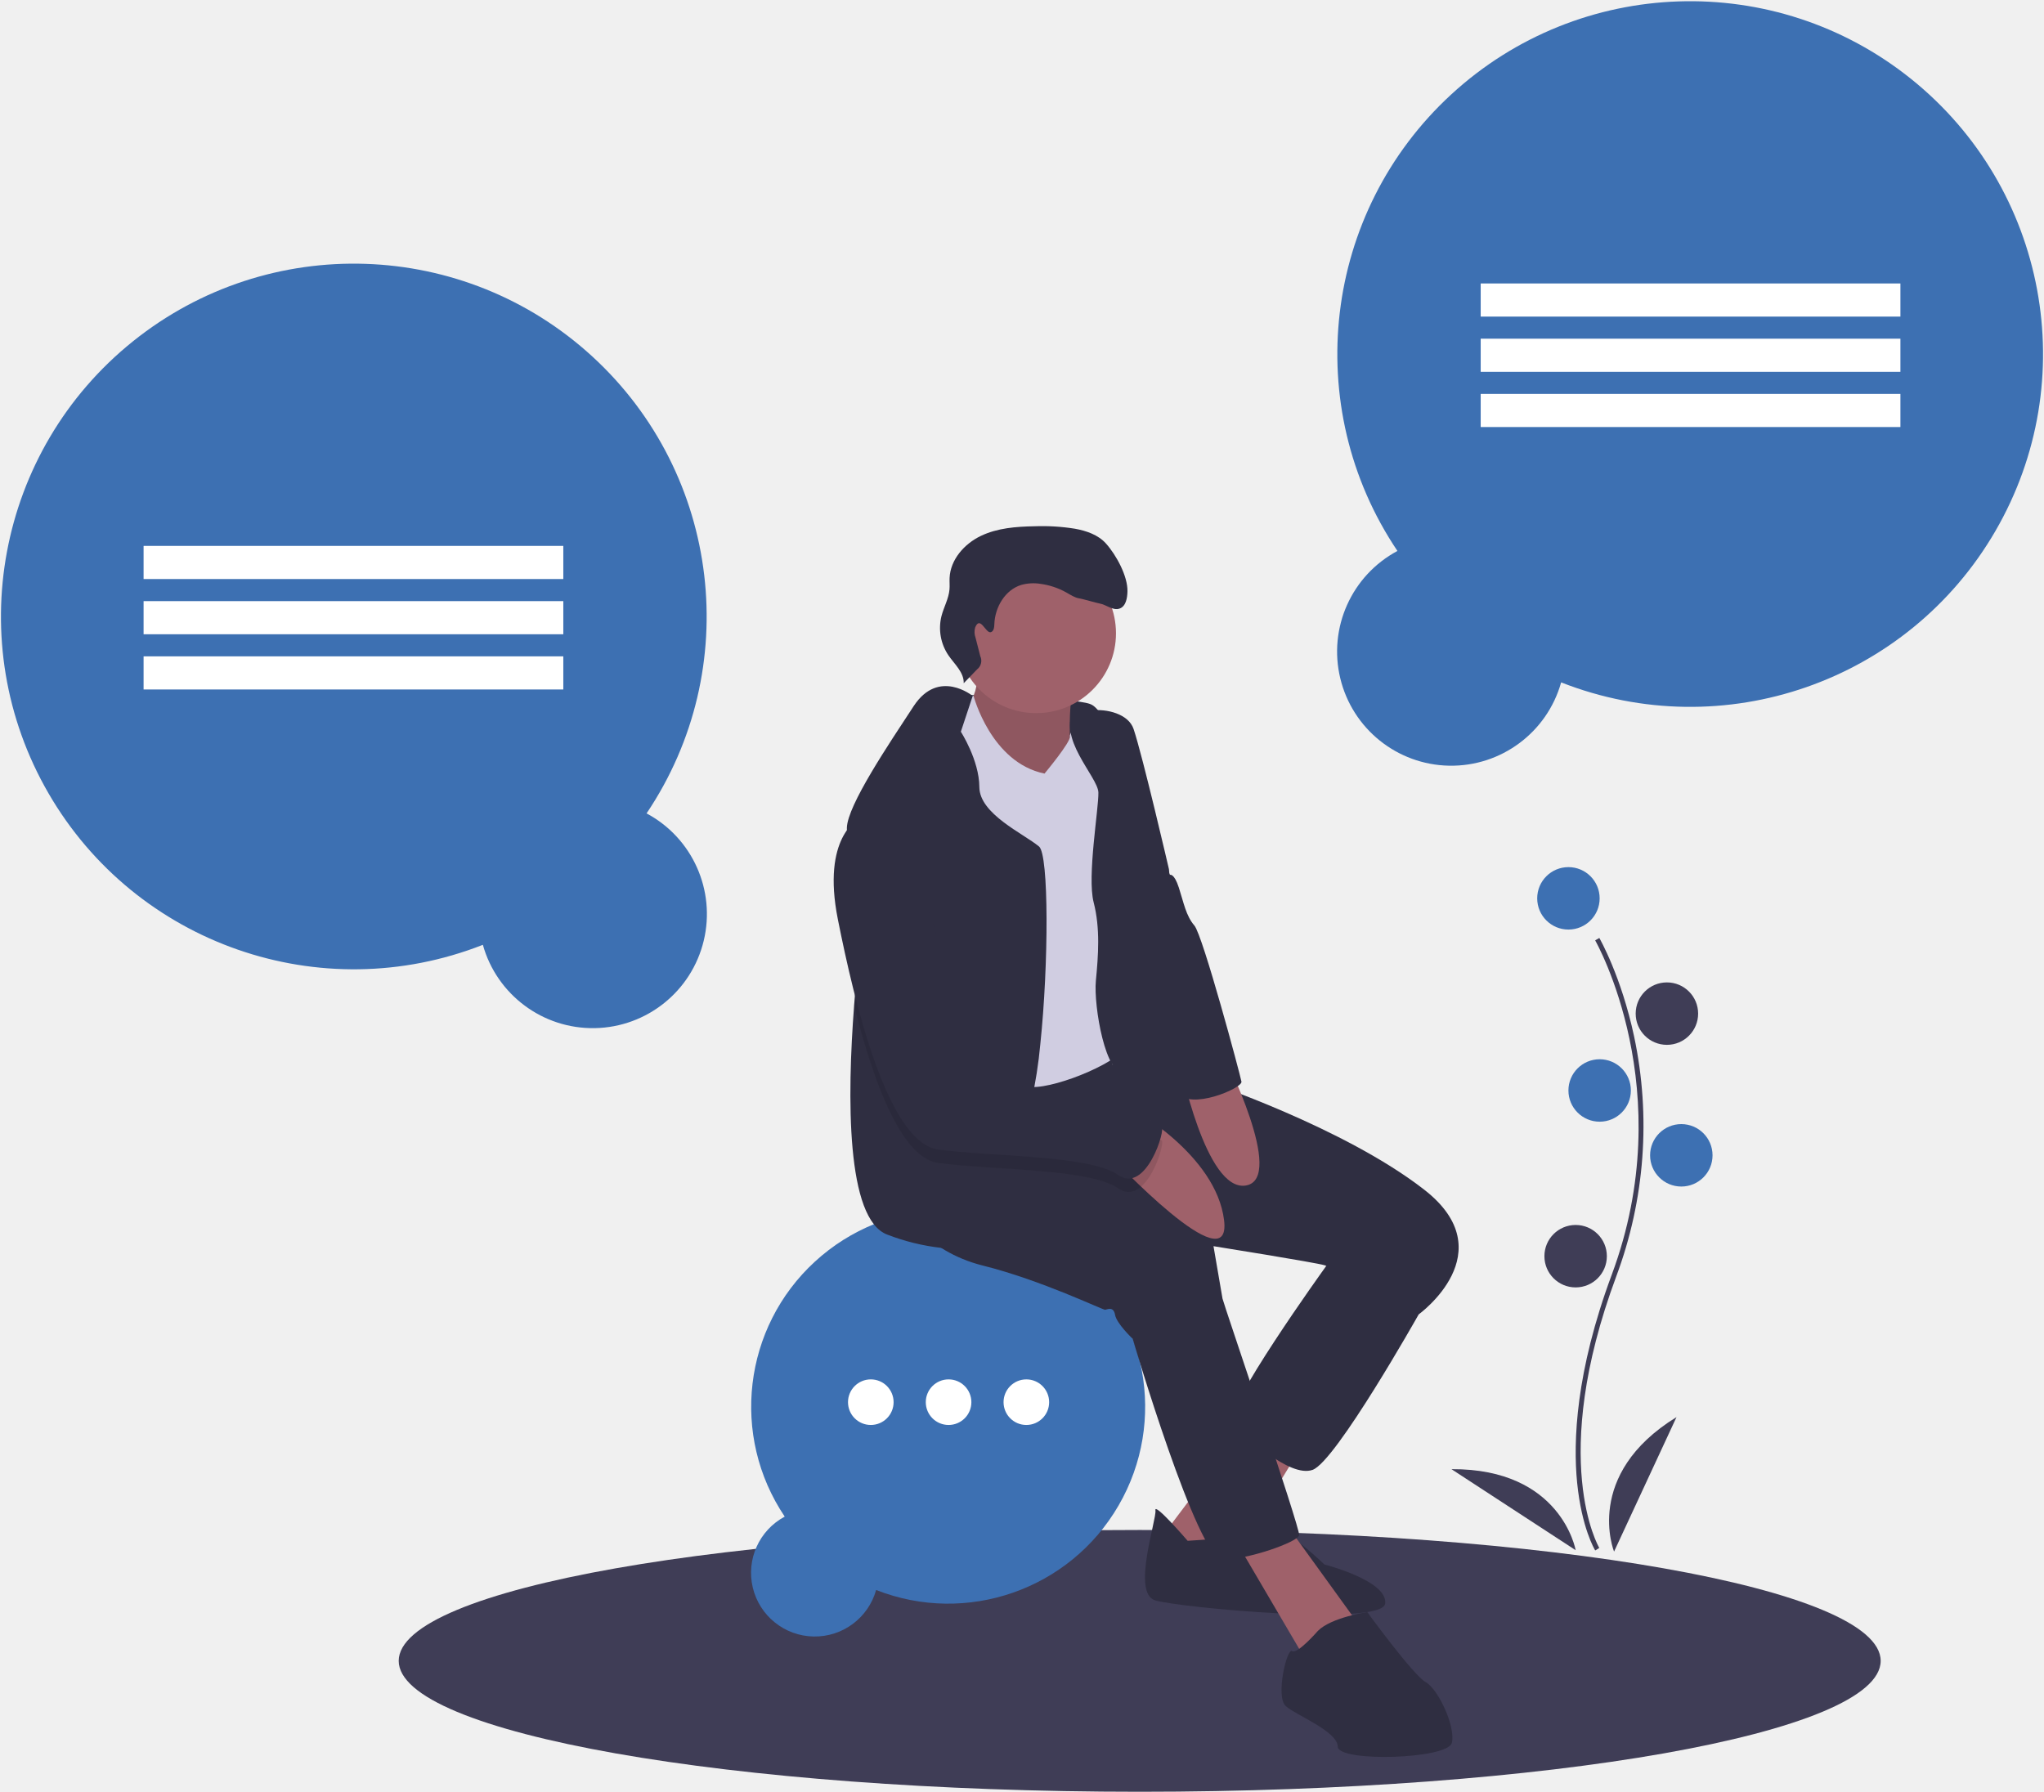
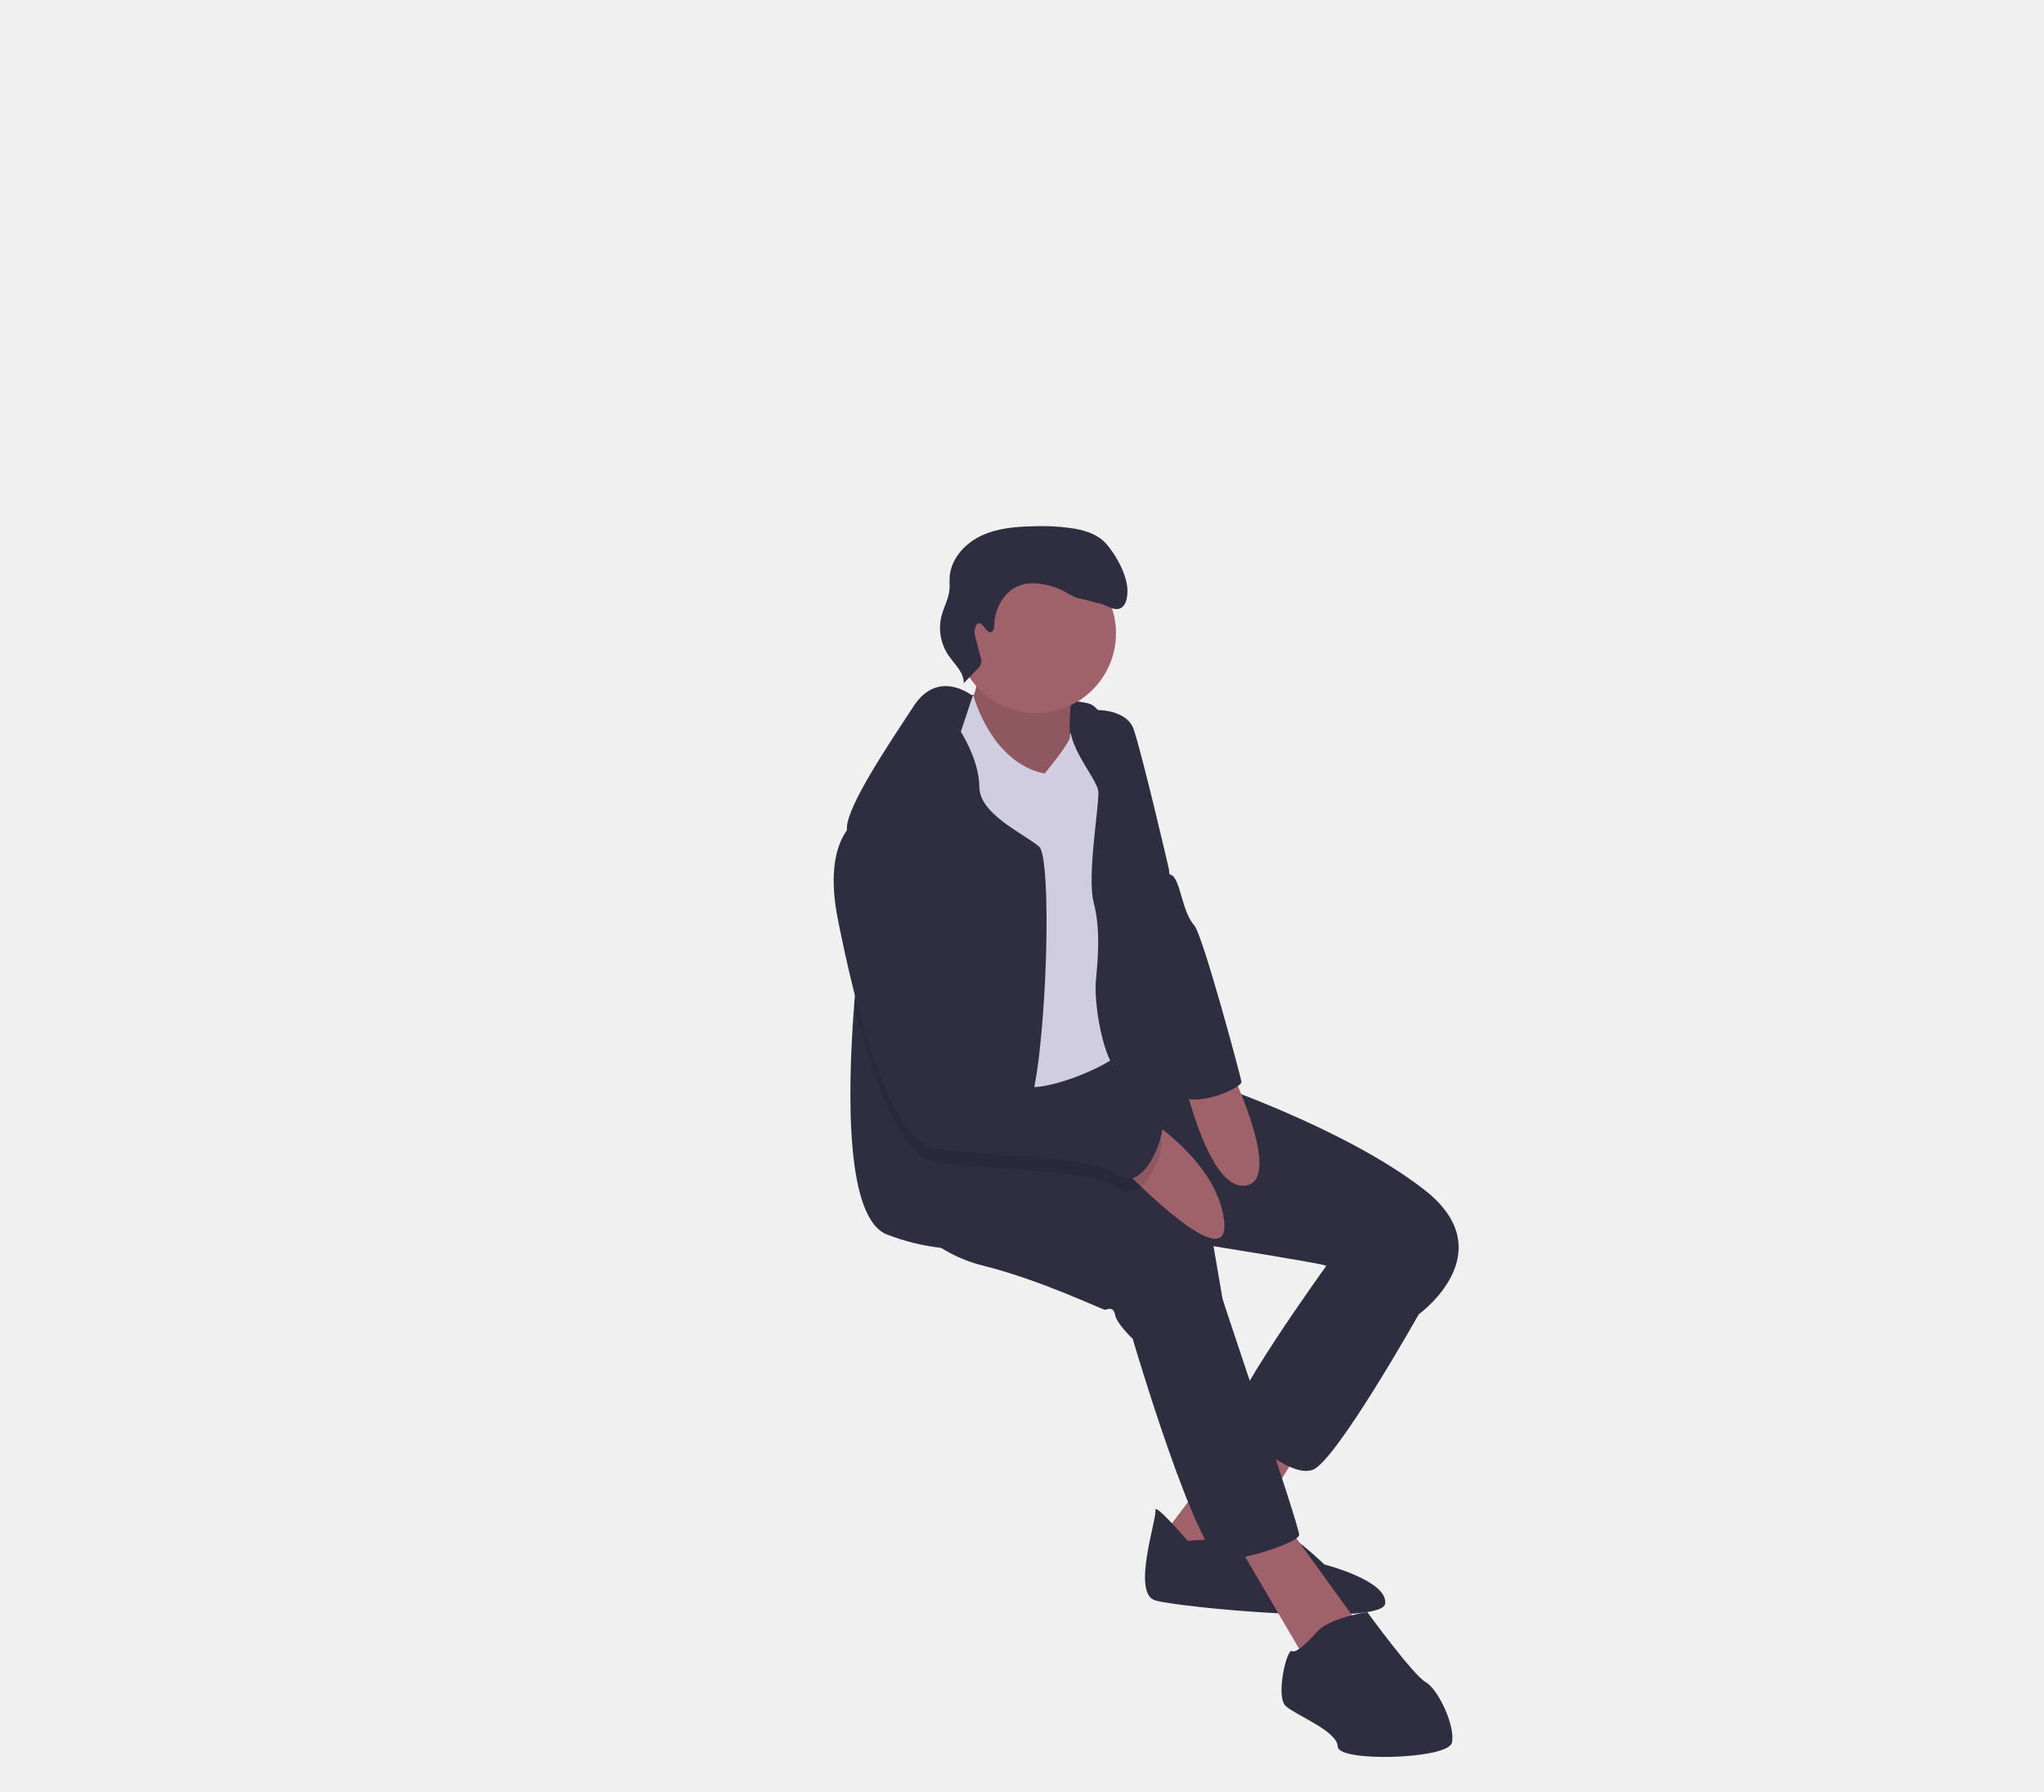
<svg xmlns="http://www.w3.org/2000/svg" id="bafbdcdd-db4a-4743-9ceb-46364dc67d6e" data-name="Layer 1" width="851" height="746.054" viewBox="0 0 851 746.054">
-   <ellipse cx="474.5" cy="691.554" rx="308.5" ry="54.5" fill="#3f3d56" />
-   <path d="M443.693,415.653A146.9,146.9,0,1,0,375.535,470.378a47.518,47.518,0,1,0,68.159-54.725Z" transform="translate(-174.5 -76.9729)" fill="#3d70b2" />
-   <rect x="59.782" y="227.304" width="174.746" height="13.796" fill="#fff" />
-   <rect x="59.782" y="250.297" width="174.746" height="13.796" fill="#fff" />
-   <rect x="59.782" y="273.29" width="174.746" height="13.796" fill="#fff" />
-   <path d="M756.307,306.379a146.9,146.9,0,1,1,68.159,54.725,47.518,47.518,0,1,1-68.159-54.725Z" transform="translate(-174.5 -76.9729)" fill="#3d70b2" />
-   <rect x="790.973" y="195.003" width="174.746" height="13.796" transform="translate(1582.191 326.829) rotate(-180)" fill="#fff" />
-   <rect x="790.973" y="217.996" width="174.746" height="13.796" transform="translate(1582.191 372.8147) rotate(-180)" fill="#fff" />
-   <rect x="790.973" y="240.989" width="174.746" height="13.796" transform="translate(1582.191 418.8005) rotate(-180)" fill="#fff" />
-   <path d="M501.213,708.464a82.013,82.013,0,1,1,38.052,30.553,26.529,26.529,0,1,1-38.052-30.553Z" transform="translate(-174.5 -76.9729)" fill="#3d70b2" />
-   <circle cx="362.551" cy="583.84" r="9.491" fill="#fff" />
-   <circle cx="394.932" cy="583.84" r="9.491" fill="#fff" />
-   <circle cx="427.312" cy="583.84" r="9.491" fill="#fff" />
  <path d="M578.936,366.381s42.346,1.151,49.34,3.696,10.121,20.74,10.121,20.74l-32.879,10.334-24.592-1.393-18.508,1.308L572.753,374Z" transform="translate(-174.5 -76.9729)" fill="#2f2e41" />
  <path d="M580.763,352.486s2.786,10.761-3.397,18.38S603.947,405.635,603.947,405.635l17.285-2.971s-3.81-33.064,1.308-41.437S580.763,352.486,580.763,352.486Z" transform="translate(-174.5 -76.9729)" fill="#9f616a" />
  <path d="M580.763,352.486s2.786,10.761-3.397,18.38S603.947,405.635,603.947,405.635l17.285-2.971s-3.81-33.064,1.308-41.437S580.763,352.486,580.763,352.486Z" transform="translate(-174.5 -76.9729)" opacity="0.1" />
  <polygon points="521.22 590.132 483.081 640.709 509.109 655.905 544.931 597.296 521.22 590.132" fill="#9f616a" />
  <path d="M668.968,718.535s-14.044-16.319-13.419-12.68-9.993,34.5-.114,37.485,94.601,10.903,95.766,1.336S725.927,728.414,725.927,728.414s-15.708-15.096-19.19-13.561S668.968,718.535,668.968,718.535Z" transform="translate(-174.5 -76.9729)" fill="#2f2e41" />
  <polygon points="512.663 638.435 543.126 690.333 566.125 677.014 535.407 634.525 512.663 638.435" fill="#9f616a" />
  <path d="M735.252,591.936l-9.041,12.793s-43.1,59.859-38.522,64.692,23.64,23.099,33.334,19.56S765.16,624.261,765.16,624.261l-8.984-35.921Z" transform="translate(-174.5 -76.9729)" fill="#2f2e41" />
  <path d="M549.59,579.826s9.652,18.01,34.116,24.108,50.023,18.565,50.932,18.408,3.483-1.535,4.108,2.104,7.335,9.979,7.335,9.979,27.023,91.829,37.343,91.928,31.529-7.292,31.969-10.178-31.6-96.662-31.913-98.481L679.728,595.86s42.375,6.766,46.327,7.96S765.16,624.261,765.16,624.261s35.836-25.829,2.317-51.913-91.132-45.218-91.132-45.218l-20.669-5.814-18.013-1.075-2.652-10.171-42.662,2.461-44.521,18.892Z" transform="translate(-174.5 -76.9729)" fill="#2f2e41" />
  <circle cx="431.395" cy="263.7" r="33.232" fill="#9f616a" />
  <path d="M575.83,367.383l3.997-.687s7.219,27.795,29.551,32.386c0,0,11.019-13.2,10.549-15.428s8.727-14.111,13.617-7.458-1.194,123.841,2.914,125.945,12.921,4.336,5.828,12.111-35.267,18.238-41.508,14.627-18.991-34.201-24.507-44.493-14.343-45.303-14.343-45.303-11.273-38.338-4.336-47.023S575.83,367.383,575.83,367.383Z" transform="translate(-174.5 -76.9729)" fill="#d0cde1" />
  <path d="M607.635,511.654a189.572,189.572,0,0,1-3.807,24.268c-1.63,6.508-3.527,10.437-5.693,10.27-5.526-.413-8.037,7.691-9.332,17.035-1.384,9.913-1.384,21.221-2.143,25.217-1.005,5.28-7.434,9.31-20.283,8.127a90.659,90.659,0,0,1-22.348-5.481c-17.347-6.307-16.834-57.455-13.931-95.409,1.775-23.263,4.443-41.582,4.443-41.582s-5.269-15.717-6.954-26.49a35.211,35.211,0,0,1-.502-5.95c.257-9.41,17.436-34.839,27.818-50.679,10.393-15.84,24.57-4.22,24.57-4.22l-4.934,14.891s7.647,11.799,7.702,23.029,18.307,19.334,24.86,24.77C611.218,432.866,611.117,478.466,607.635,511.654Z" transform="translate(-174.5 -76.9729)" fill="#2f2e41" />
  <path d="M622.064,372.081s1.198,1.416,6.681.725c6.576-.828,15.618,1.447,17.719,7.726,3.852,11.514,14.713,58.352,14.713,58.352s4.521,53.548,6.553,65.375,1.024,22.303,3.028,28.515-19.787-11.585-27.819-9.268-13.192-27.705-12.182-38.181,1.862-21.863-.924-32.623,2.153-39.24,1.969-45.765S614.092,383.967,622.064,372.081Z" transform="translate(-174.5 -76.9729)" fill="#2f2e41" />
  <path d="M645.578,538.507s35.186,19.196,38.553,46.518S637.069,558.57,637.069,558.57Z" transform="translate(-174.5 -76.9729)" fill="#9f616a" />
  <path d="M665.664,519.132s10.782,54.345,27.577,51.458-9.382-54.585-9.382-54.585Z" transform="translate(-174.5 -76.9729)" fill="#9f616a" />
  <path d="M723.184,756.048s-8.6,9.908-10.732,8.401-7.036,19.005-2.615,22.929,21.45,10.363,21.635,16.887,45.857,5.231,47.492-1.606-5.729-22.431-10.903-25.288-24.306-29.155-24.306-29.155S728.77,750.405,723.184,756.048Z" transform="translate(-174.5 -76.9729)" fill="#2f2e41" />
  <path d="M639.973,571.743c-8.16-5.76-30.943-7.189-51.171-8.517-8.874-.569-17.258-1.127-23.699-2.032-6.207-.86-11.788-6.53-16.744-14.981-7.513-12.804-13.585-32.004-18.262-50.534,1.775-23.263,4.443-41.582,4.443-41.582s-5.269-15.717-6.954-26.49a14.176,14.176,0,0,1,4.487-4.041c21.455-9.209,41.939,81.422,44.54,95.644.045.234.078.458.112.647,1.261,7.323,14.891,13.585,27.103,16.063,7.524,1.529,14.523,1.63,17.749-.357,8.473-5.202,34.527,15.617,36.503,16.209C660.055,552.376,651.694,580.037,639.973,571.743Z" transform="translate(-174.5 -76.9729)" opacity="0.1" />
  <path d="M532.077,417.988s-15.594,7.363-8.742,41.778,20.655,92.923,41.764,95.851,63.143,2.26,74.87,10.547,20.086-19.375,18.11-19.972-28.032-21.408-36.504-16.205-42.815-3.881-44.848-15.707S553.882,408.621,532.077,417.988Z" transform="translate(-174.5 -76.9729)" fill="#2f2e41" />
  <path d="M644.446,401.484l17.138,39.767s1.725-.861,3.73,5.351,2.943,11.67,6.454,15.75,19.134,62.276,19.603,65.005-21.577,12.138-26.503,4.555S644.446,401.484,644.446,401.484Z" transform="translate(-174.5 -76.9729)" fill="#2f2e41" />
  <path d="M586.988,340.21c1.274-.34,1.461-2.031,1.503-3.348.229-7.055,4.477-14.295,11.231-16.349a18.881,18.881,0,0,1,7.959-.438,30.145,30.145,0,0,1,10.778,3.596c1.759.989,3.484,2.18,5.48,2.482,1.318.2,7.023,1.858,8.335,2.092,2.885.513,5.566,3.094,8.334,2.134,2.648-.919,3.235-4.348,3.299-7.15.146-6.385-4.701-15.221-8.97-19.971-3.24-3.604-8.118-5.268-12.886-6.133a85.79,85.79,0,0,0-16.853-1.025c-7.631.136-15.474.725-22.355,4.027s-12.661,9.873-12.991,17.499c-.069,1.588.095,3.183-.038,4.768-.326,3.865-2.378,7.356-3.341,11.113a20.335,20.335,0,0,0,2.84,16.25c2.554,3.758,6.568,7.157,6.42,11.699l5.537-5.737a4.547,4.547,0,0,0,1.352-5.556l-1.96-7.645a6.898,6.898,0,0,1-.17-4.255C582.593,333.07,584.865,340.777,586.988,340.21Z" transform="translate(-174.5 -76.9729)" fill="#2f2e41" />
-   <path d="M838.646,722.549c-.229-.375-5.641-9.41-7.517-28.172-1.721-17.213-.614-46.227,14.433-86.698,28.506-76.671-6.569-138.533-6.928-139.149l1.73-1.004c.091.156,9.142,15.929,14.488,41.044a179.061,179.061,0,0,1-7.416,99.807c-28.457,76.54-7.301,112.773-7.084,113.131Z" transform="translate(-174.5 -76.9729)" fill="#3f3d56" />
-   <circle cx="653" cy="374.054" r="13" fill="#3d70b2" />
-   <circle cx="694" cy="422.054" r="13" fill="#3f3d56" />
-   <circle cx="666" cy="454.054" r="13" fill="#3d70b2" />
-   <circle cx="700" cy="481.054" r="13" fill="#3d70b2" />
-   <circle cx="656" cy="523.054" r="13" fill="#3f3d56" />
-   <path d="M846.5,723.027s-13-32,26-56Z" transform="translate(-174.5 -76.9729)" fill="#3f3d56" />
-   <path d="M830.512,722.447s-5.916-34.029-51.709-33.738Z" transform="translate(-174.5 -76.9729)" fill="#3f3d56" />
</svg>
